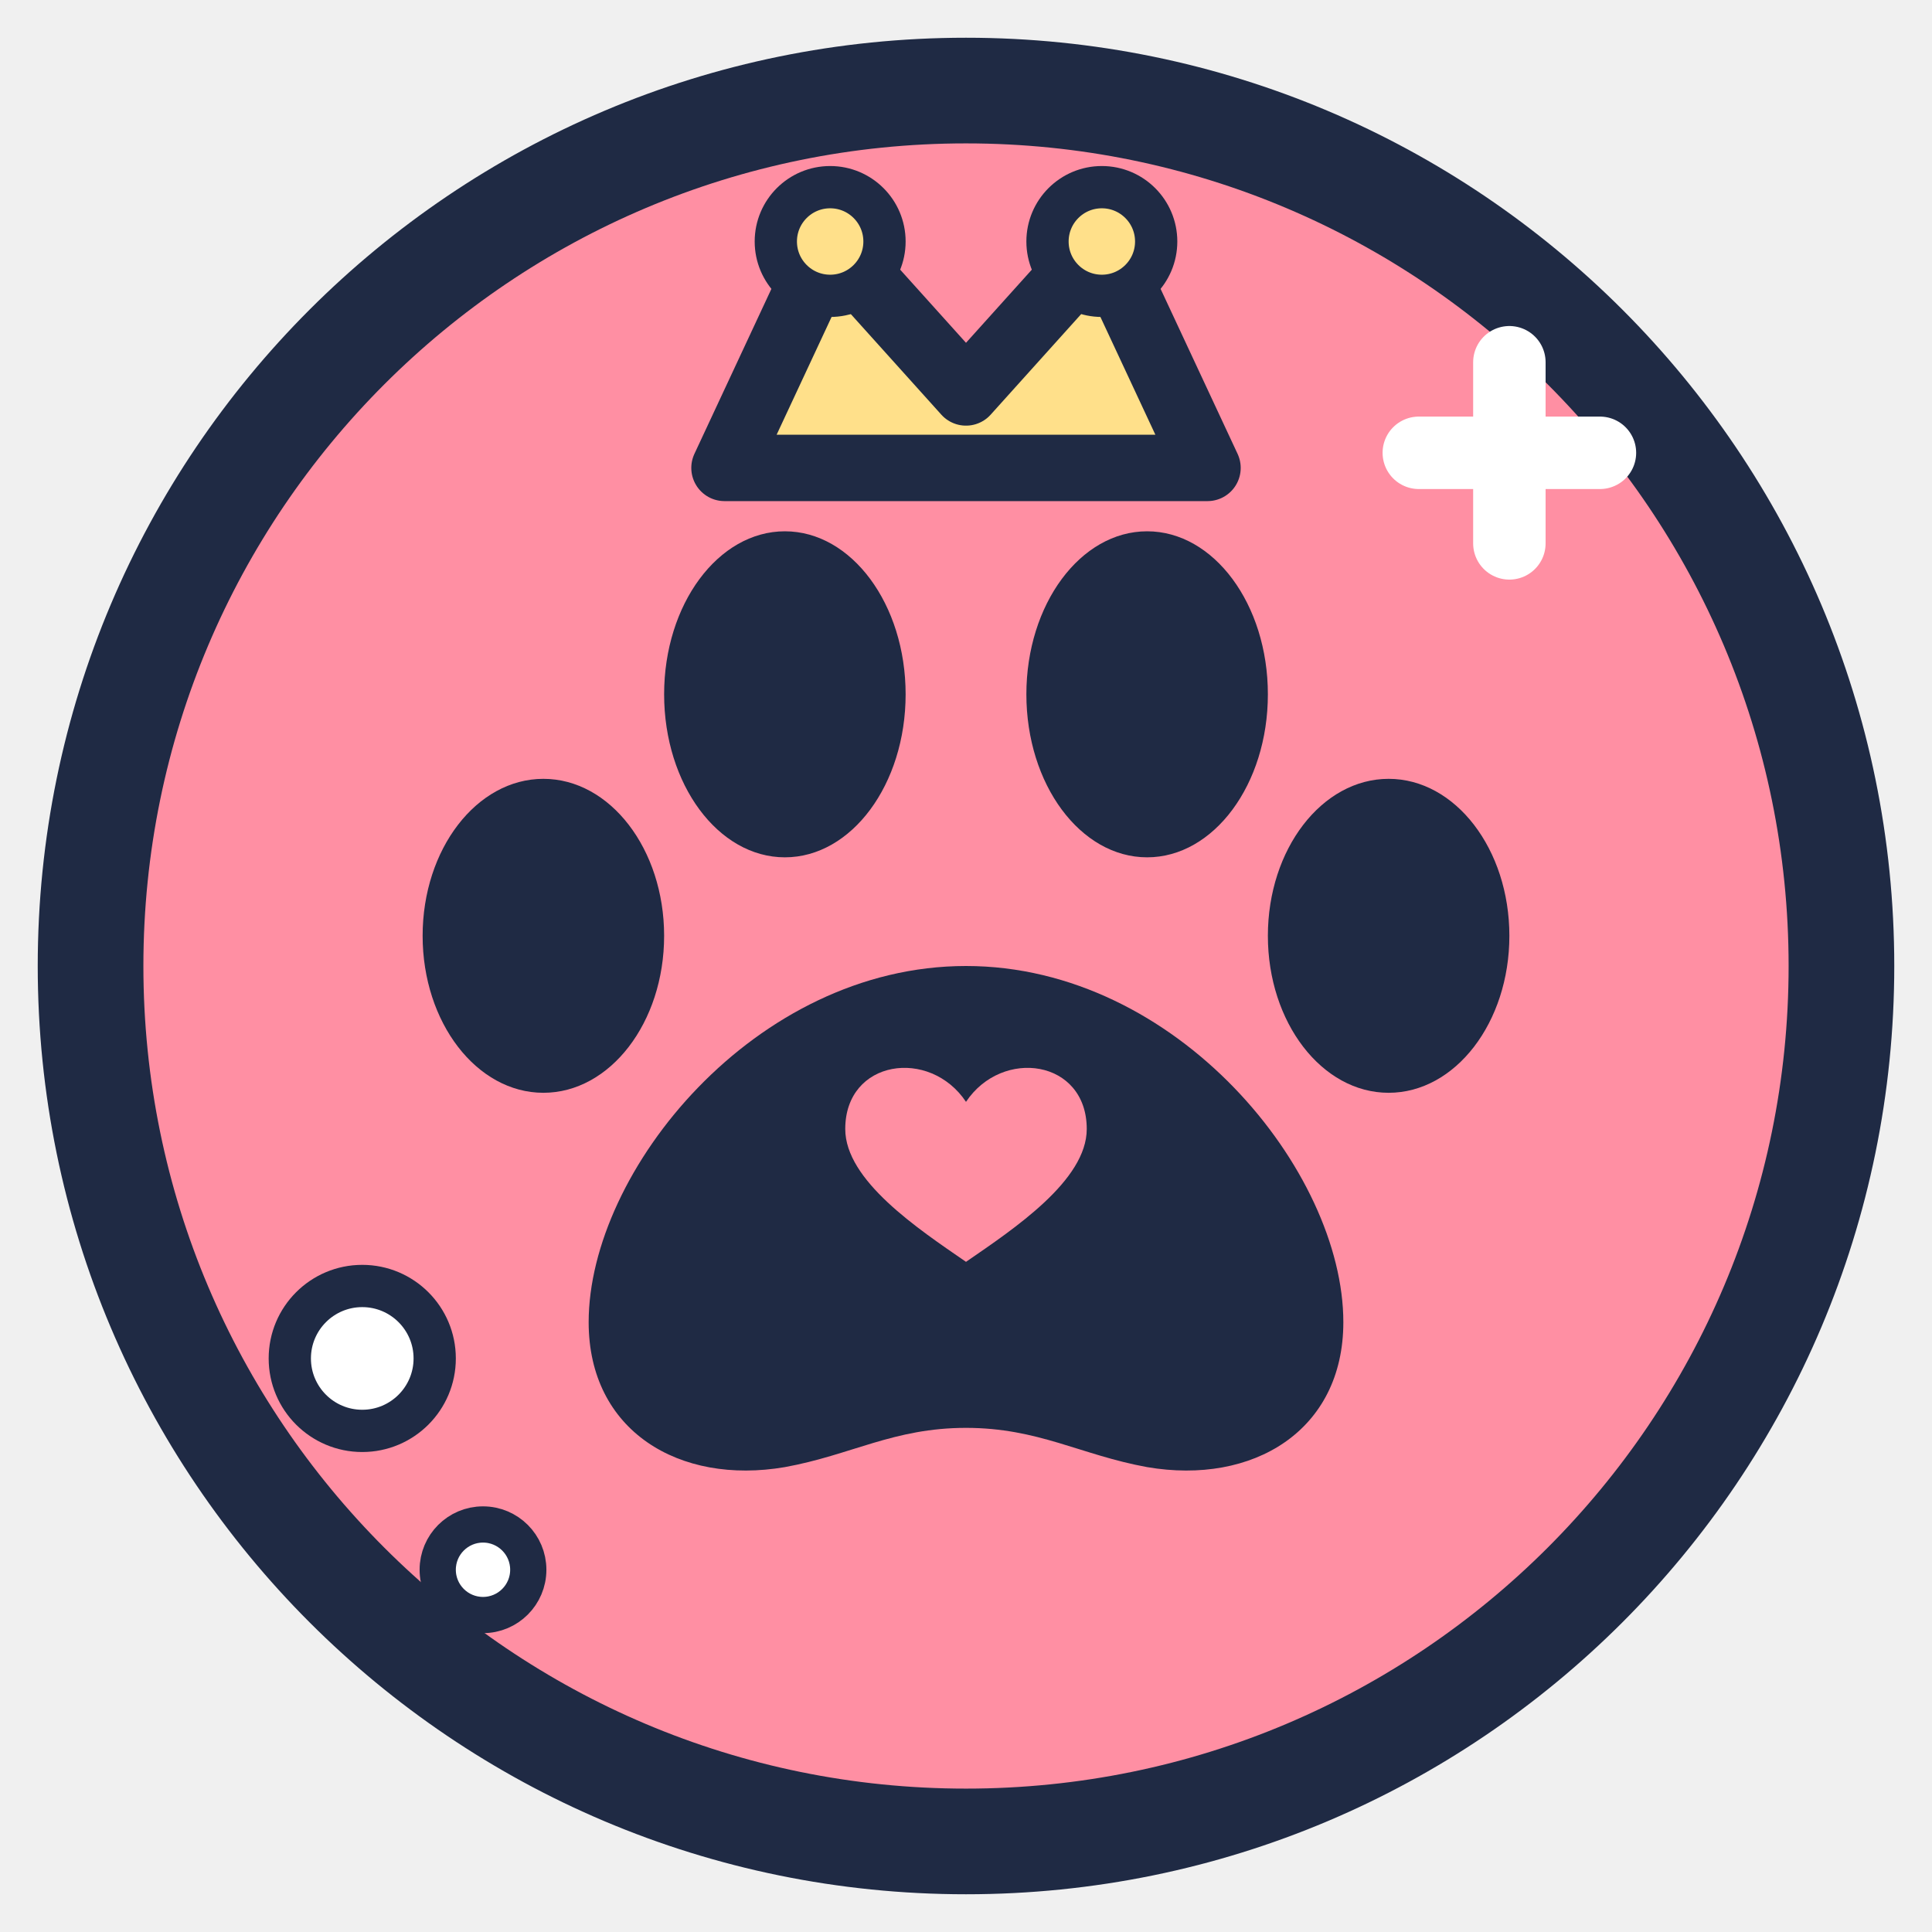
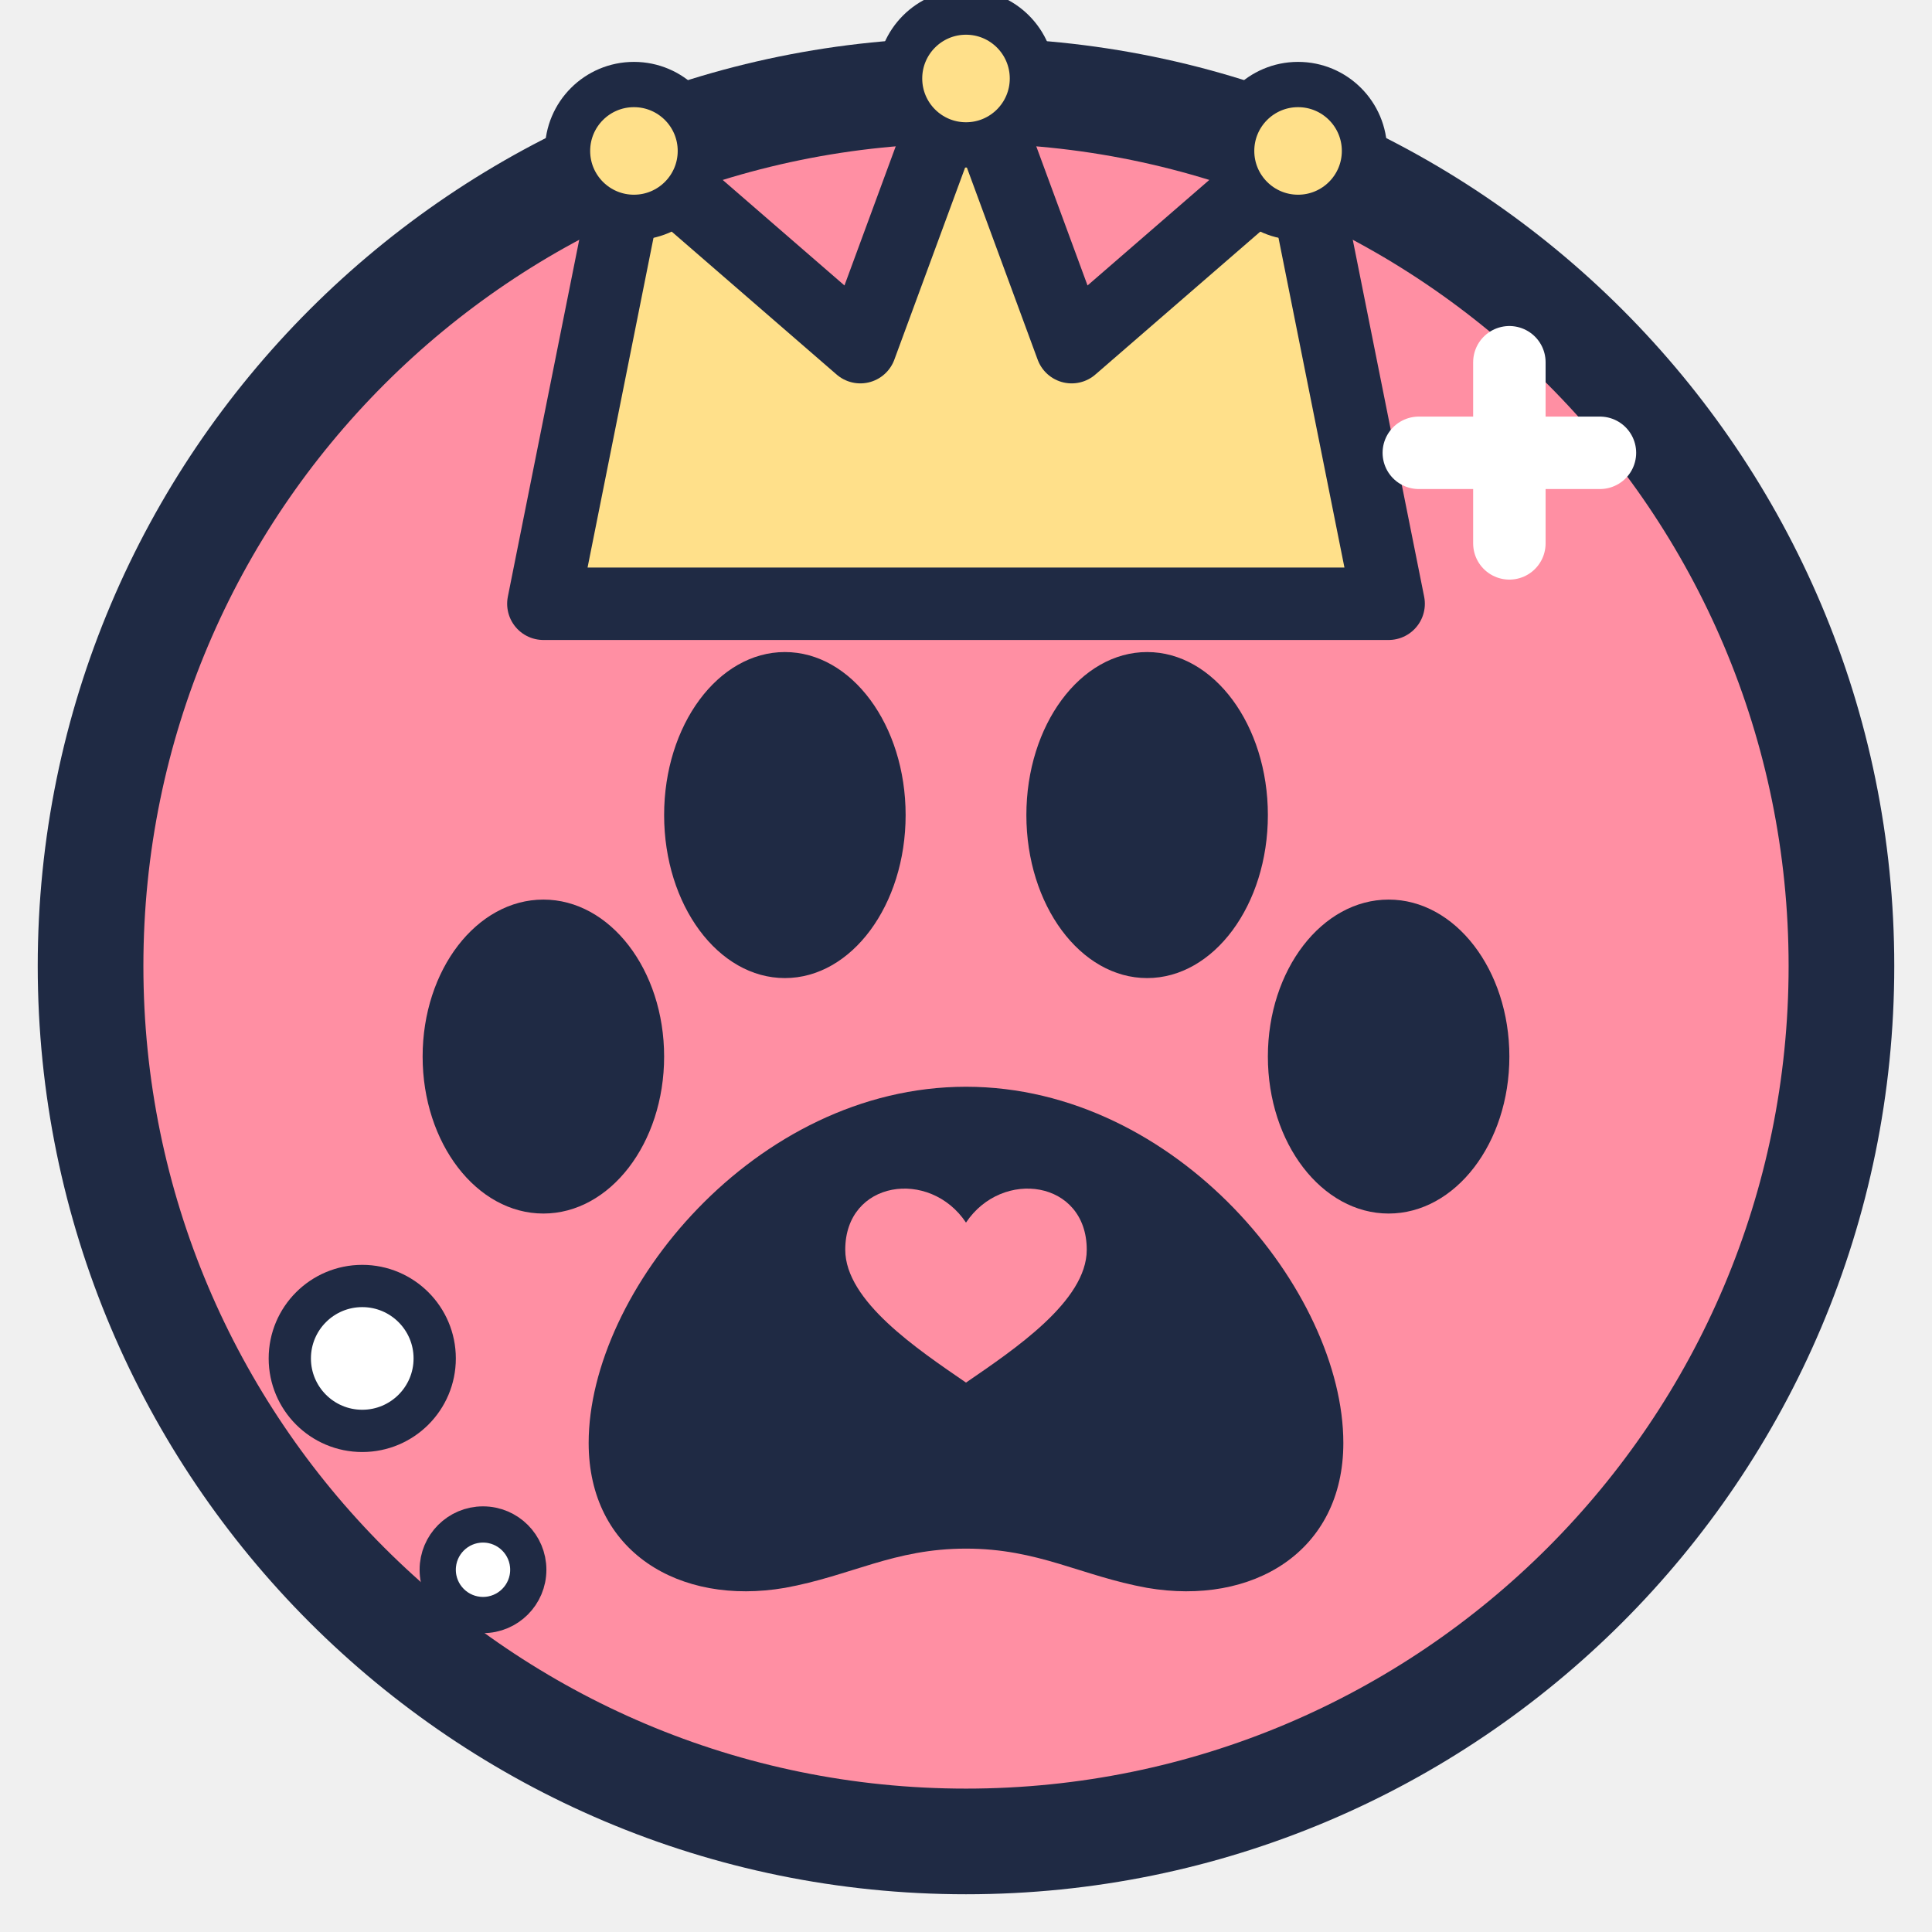
<svg xmlns="http://www.w3.org/2000/svg" viewBox="0 0 64 64">
  <circle cx="32" cy="32" r="29" fill="#FF8FA3" stroke="#1F2A44" stroke-width="3.5" />
-   <g fill="#1F2A44">
+   <g fill="#1F2A44" transform="translate(0 4)">
    <ellipse cx="18" cy="31" rx="4" ry="5.2" />
    <ellipse cx="26" cy="23" rx="4" ry="5.4" />
    <ellipse cx="38" cy="23" rx="4" ry="5.4" />
    <ellipse cx="46" cy="31" rx="4" ry="5.2" />
    <path d="M32 32c-7 0-12.5 6.8-12.5 11.8 0 3.6 3 5.4 6.5 4.8 2.2-.4 3.6-1.3 6-1.3s3.8.9 6 1.3c3.5.6 6.5-1.2 6.5-4.8C44.5 38.8 39 32 32 32z" />
  </g>
-   <path d="M24 15.5 27.5 8l4.5 5 4.5-5 3.5 7.5z" fill="#FFE08A" stroke="#1F2A44" stroke-width="2.2" stroke-linejoin="round" />
-   <circle cx="27.5" cy="8" r="1.8" fill="#FFE08A" stroke="#1F2A44" stroke-width="1.4" />
-   <circle cx="36.5" cy="8" r="1.8" fill="#FFE08A" stroke="#1F2A44" stroke-width="1.4" />
-   <path d="M32 36.5c-1.2-1.8-4-1.4-4 .9 0 1.7 2.4 3.3 4 4.4 1.6-1.1 4-2.7 4-4.4 0-2.3-2.8-2.7-4-.9z" fill="#FF8FA3" />
+   <path d="M18 20 21 5l7.5 6.5L32 2l3.5 9.5L43 5l3 15z" fill="#FFE08A" stroke="#1F2A44" stroke-width="2.4" stroke-linejoin="round" />
+   <circle cx="21" cy="5" r="2.2" fill="#FFE08A" stroke="#1F2A44" stroke-width="1.5" />
+   <circle cx="32" cy="2.6" r="2.2" fill="#FFE08A" stroke="#1F2A44" stroke-width="1.5" />
+   <circle cx="43" cy="5" r="2.2" fill="#FFE08A" stroke="#1F2A44" stroke-width="1.5" />
+   <path transform="translate(0 4)" d="M32 36.5c-1.2-1.8-4-1.4-4 .9 0 1.7 2.4 3.3 4 4.4 1.6-1.1 4-2.7 4-4.4 0-2.3-2.8-2.7-4-.9z" fill="#FF8FA3" />
  <path d="M50 12v6M47 15h6" stroke="#fff" stroke-width="2.4" stroke-linecap="round" />
  <circle cx="12" cy="45" r="2.4" fill="#fff" stroke="#1F2A44" stroke-width="1.4" />
  <circle cx="16" cy="52" r="1.5" fill="#fff" stroke="#1F2A44" stroke-width="1.2" />
</svg>
